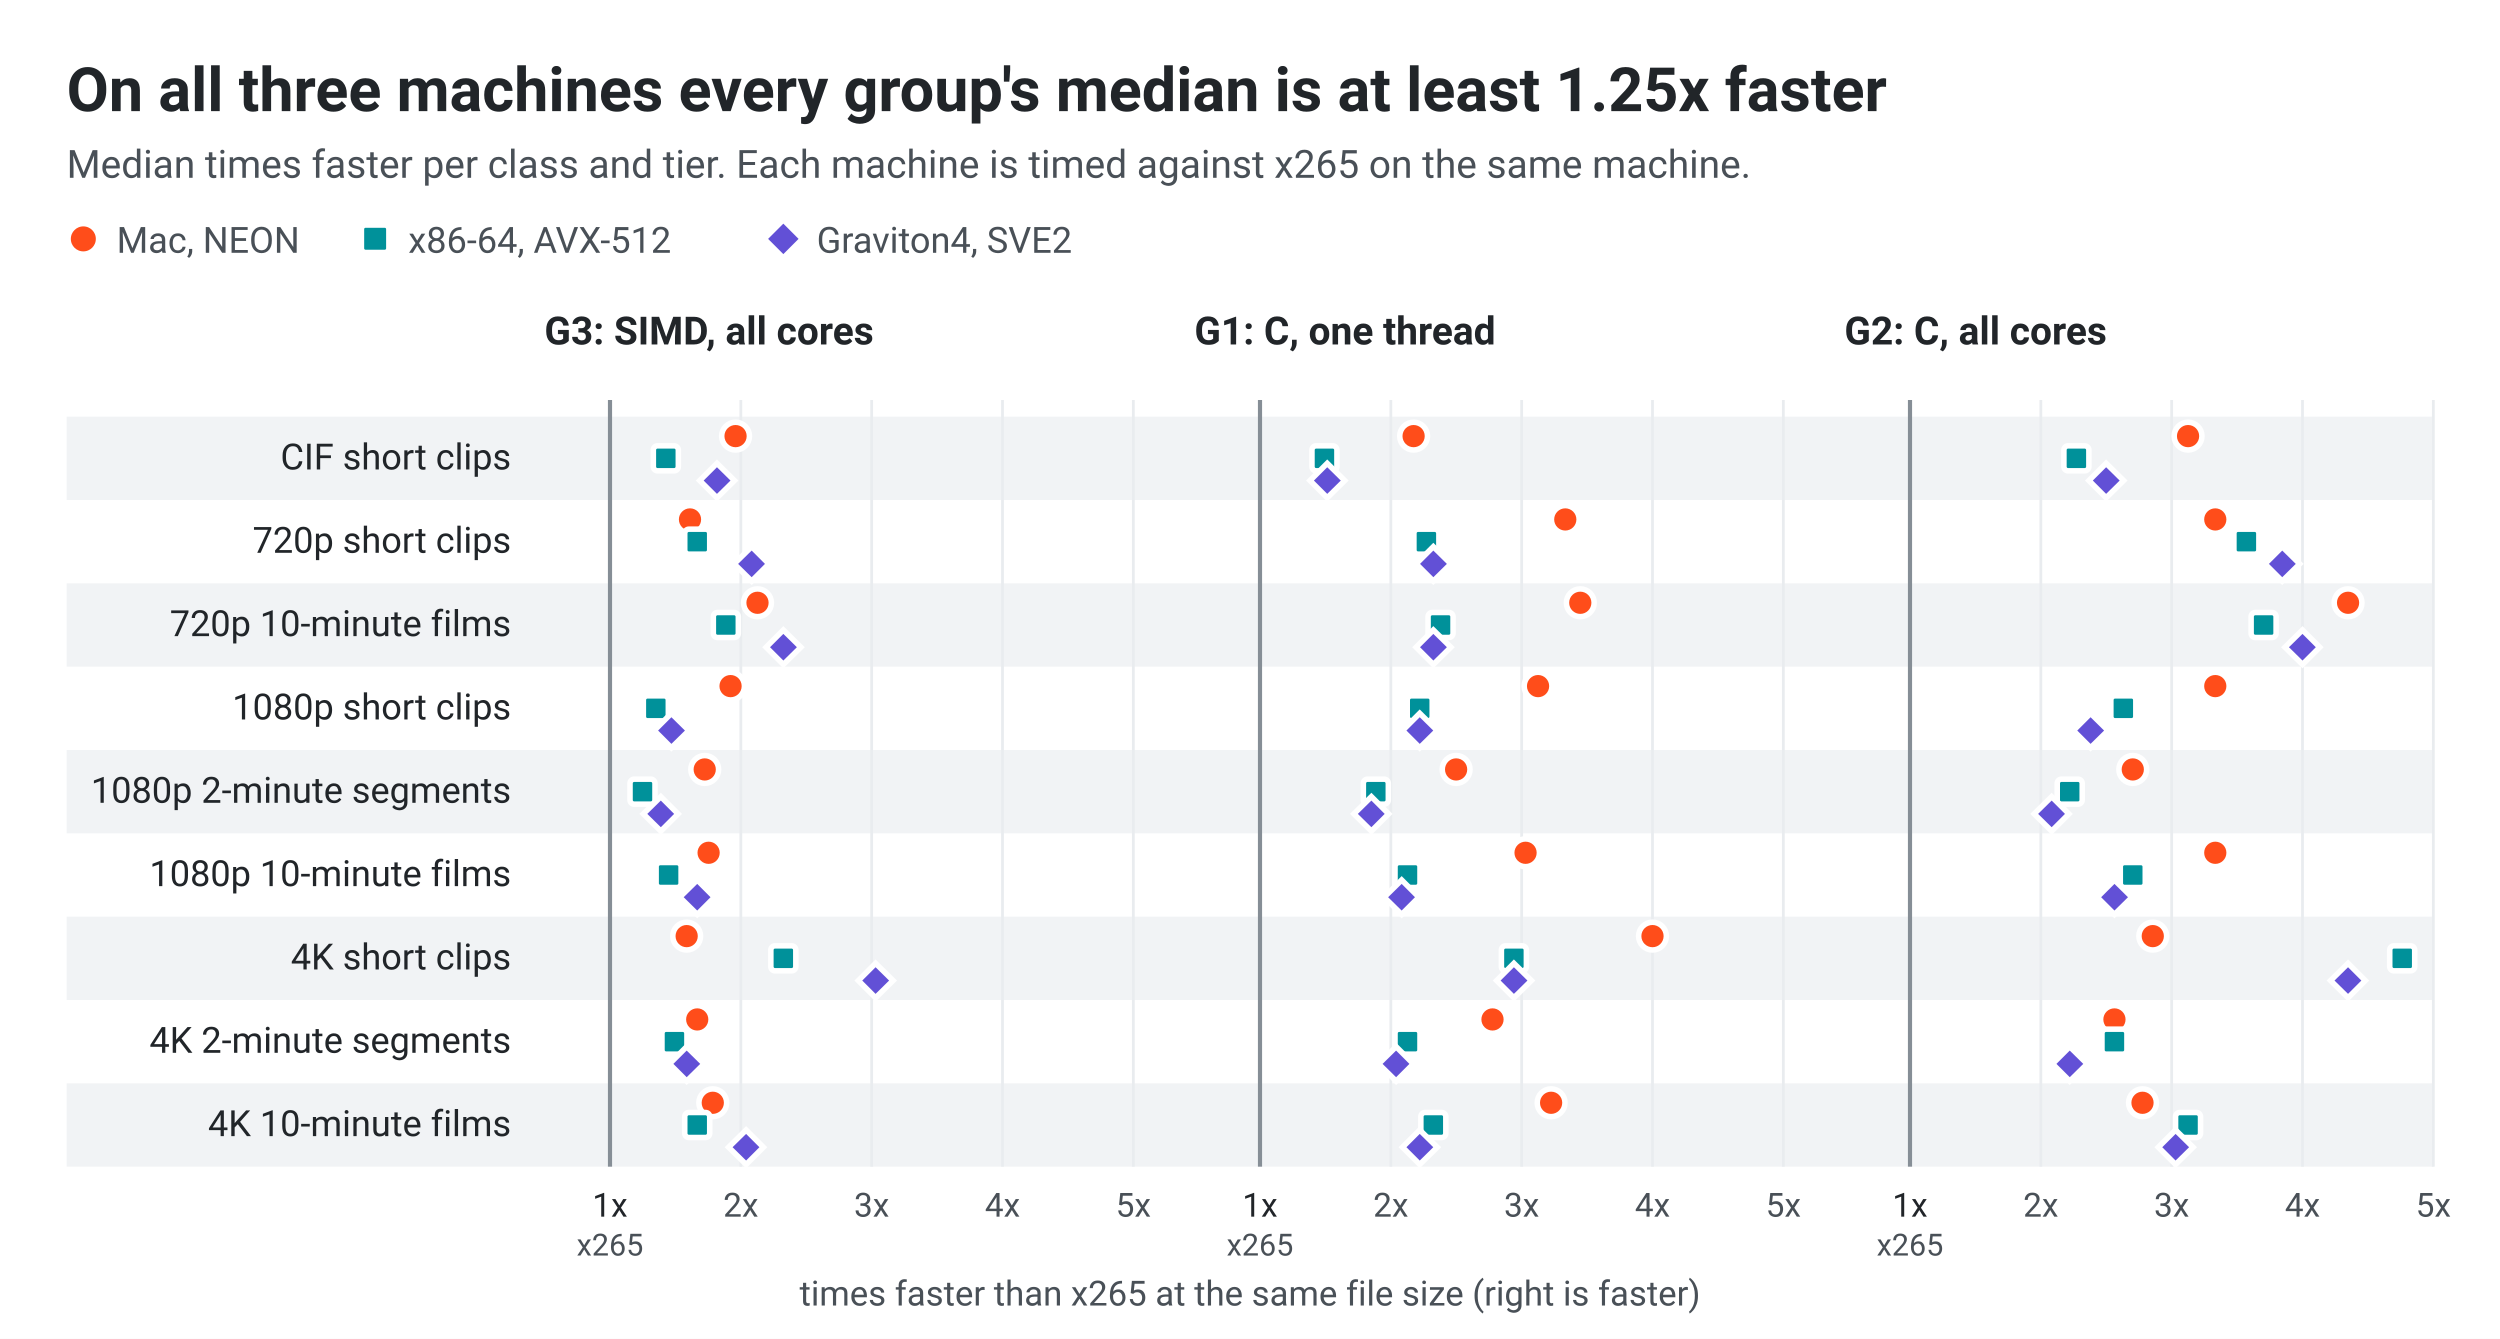
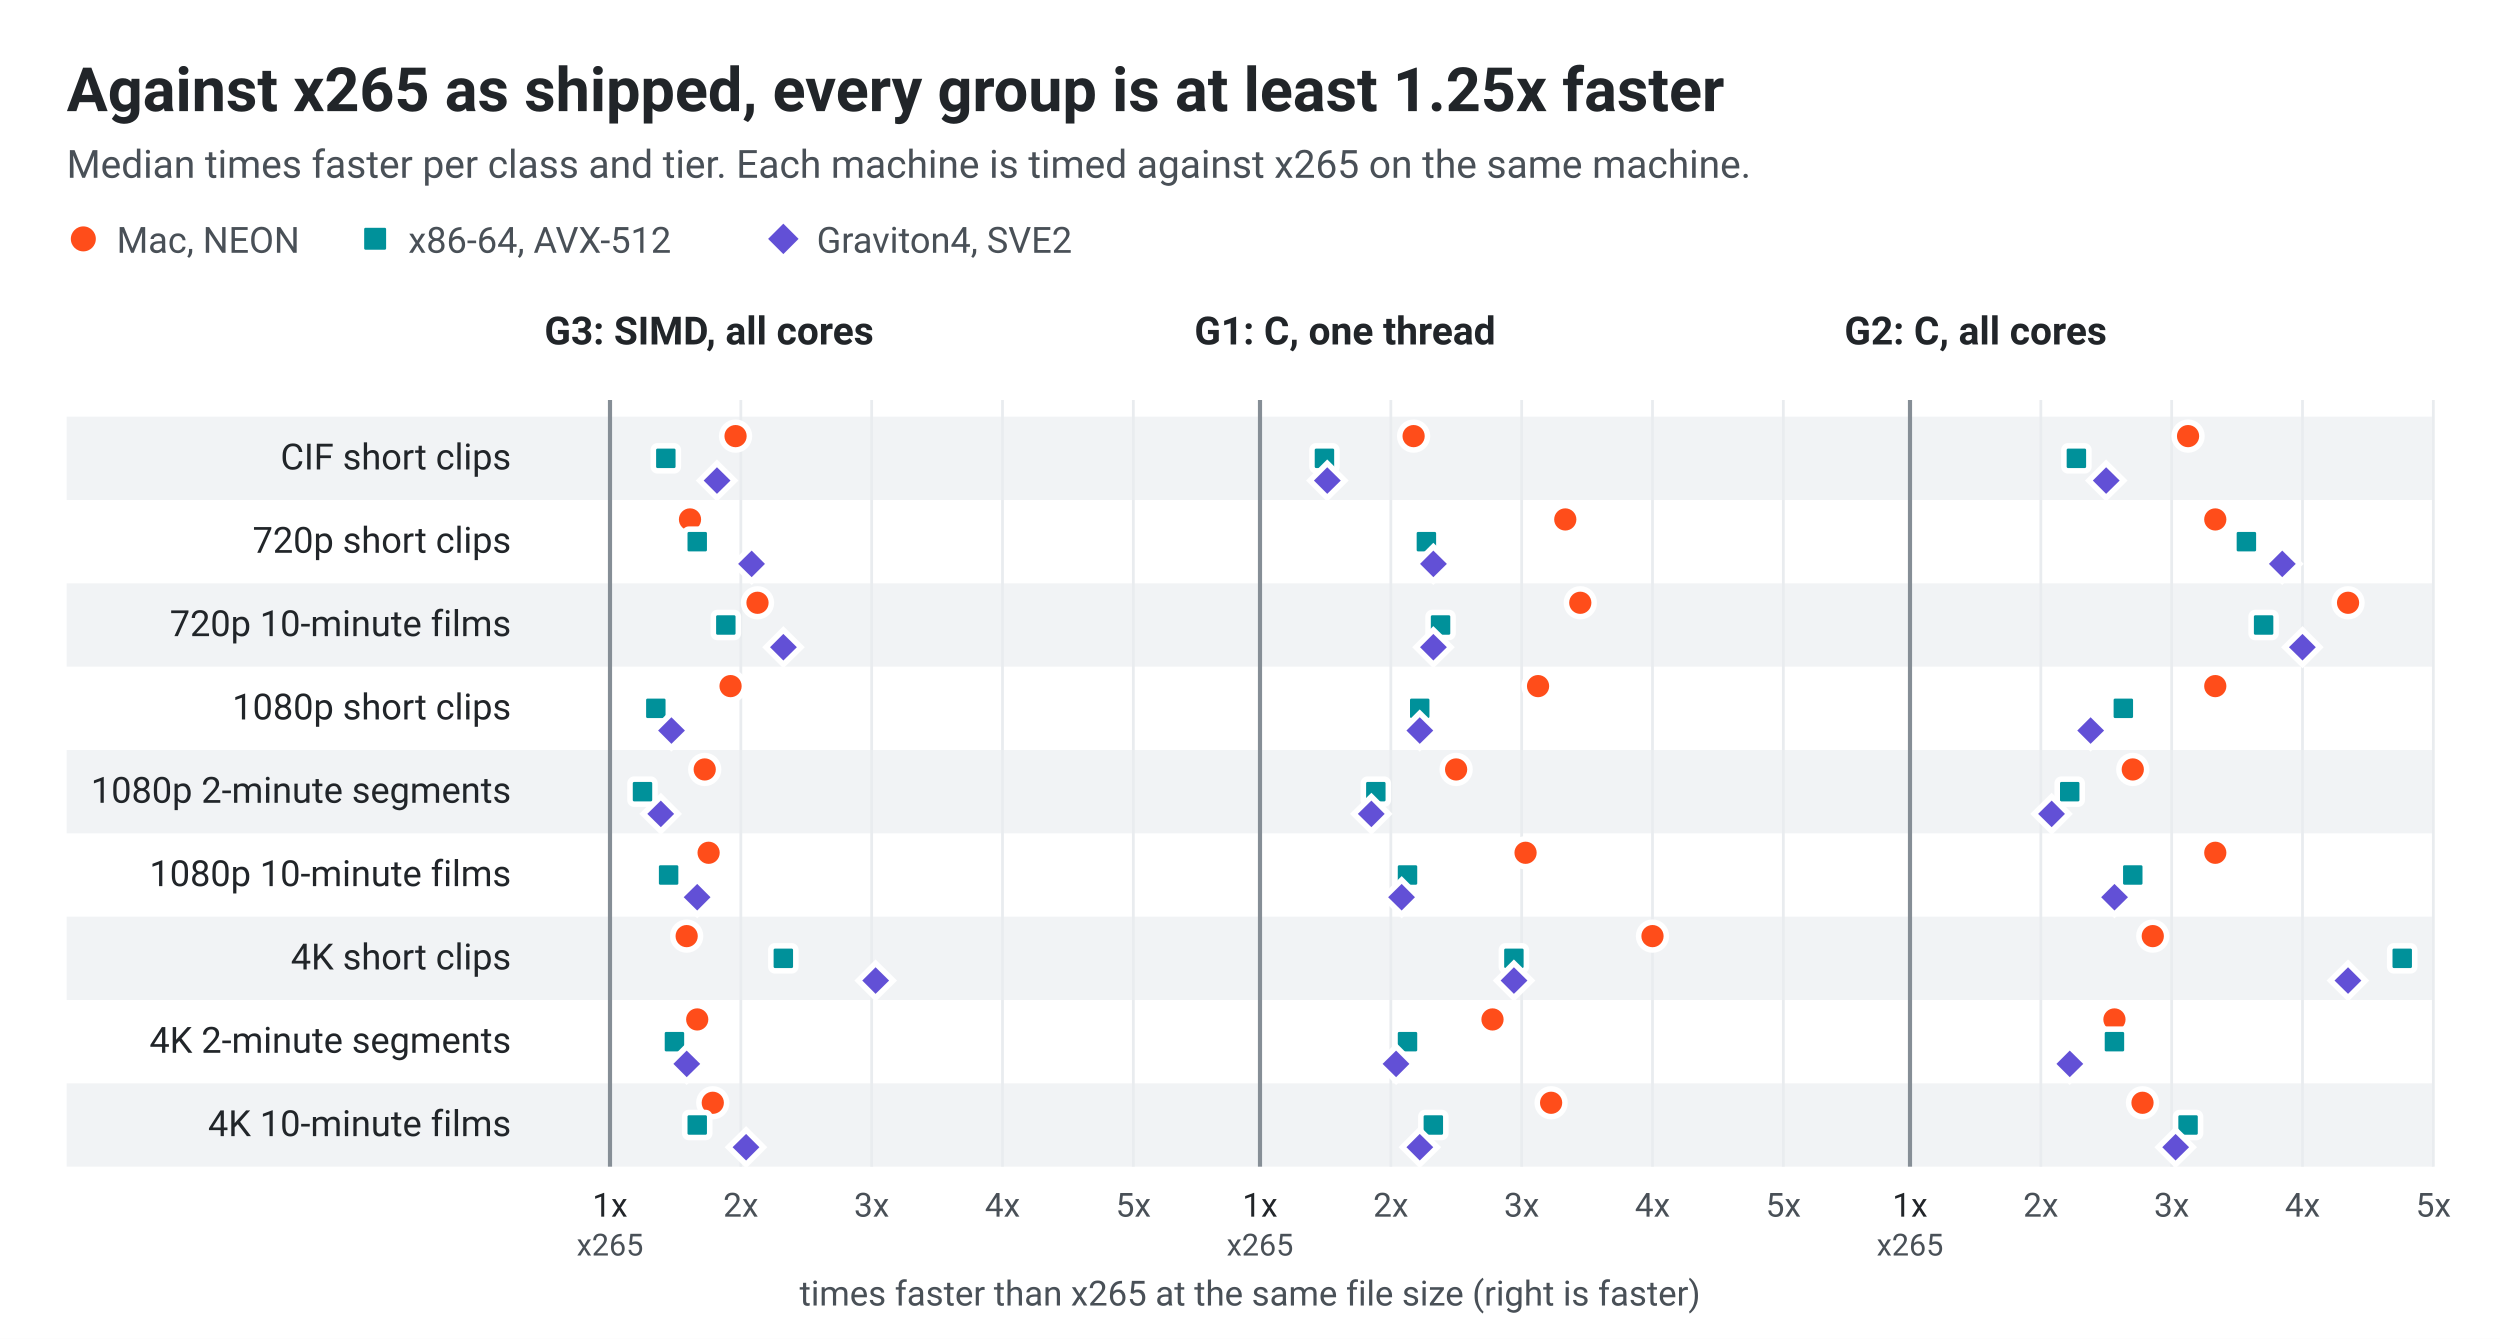
<svg xmlns="http://www.w3.org/2000/svg" width="900" height="482" viewBox="0 0 900 482" role="img">
  <style>
.bg{fill:#ffffff}.t1{fill:#212529}.t2{fill:#495057}.grid{stroke:#e9ecef}
.base{stroke:#868e96}.ring{stroke:#ffffff}.med{stroke:#212529}.band{fill:#f1f3f5}
.s1{fill:#ff4d1a}.s2{fill:#00919a}.s3{fill:#6250d6}.sx{fill:#868e96}
.l1{stroke:#ff4d1a}.l2{stroke:#00919a}.l3{stroke:#6250d6}.lx{stroke:#868e96}.span{stroke:#dee2e6}
.note{fill:#b8330a}.wash{fill:#ffe8dc}
text{font-family:system-ui,-apple-system,"Segoe UI",Roboto,Helvetica,Arial,sans-serif}
@media (prefers-color-scheme:dark){
.bg{fill:#1b1c1e}.t1{fill:#e9ecee}.t2{fill:#b6bcc1}.grid{stroke:#2e3135}
.base{stroke:#8f959a}.ring{stroke:#1b1c1e}.med{stroke:#e9ecee}.band{fill:#23262a}
.s1{fill:#ff4d1a}.s2{fill:#12a3ad}.s3{fill:#9085e9}.sx{fill:#8f959a}
.l1{stroke:#ff4d1a}.l2{stroke:#12a3ad}.l3{stroke:#9085e9}.lx{stroke:#8f959a}.span{stroke:#3a3e43}
.note{fill:#ff8a5c}.wash{fill:#45200f}}
</style>
  <rect width="100%" height="100%" class="bg" />
-   <text x="24.0" y="40.0" font-size="22" class="t1" text-anchor="start" font-weight="600">On all three machines every group's median is at least 1.25x faster</text>
+   <text x="24.0" y="40.0" font-size="22" class="t1" text-anchor="start" font-weight="600">Against x265 as shipped, every group is at least 1.25x faster</text>
  <text x="24.0" y="64.0" font-size="14" class="t2" text-anchor="start">Median times faster per class and tier. Each machine is timed against x265 on the same machine.</text>
  <circle cx="30.0" cy="86.0" r="5.5" class="s1 ring" stroke-width="2" />
  <text x="42.0" y="91.0" font-size="13" class="t2" text-anchor="start">Mac, NEON</text>
  <rect x="130.1" y="81.0" width="9.9" height="9.9" rx="1.5" class="s2 ring" stroke-width="2" />
  <text x="147.0" y="91.0" font-size="13" class="t2" text-anchor="start">x86-64, AVX-512</text>
  <polygon points="282.0,79.1 288.9,86.0 282.0,92.9 275.1,86.0" class="s3 ring" stroke-width="2" />
  <text x="294.0" y="91.0" font-size="13" class="t2" text-anchor="start">Graviton4, SVE2</text>
  <rect x="24" y="150.0" width="852" height="30" class="band" />
  <text x="184.0" y="169.0" font-size="13" class="t1" text-anchor="end">CIF short clips</text>
  <text x="184.0" y="199.0" font-size="13" class="t1" text-anchor="end">720p short clips</text>
  <rect x="24" y="210.0" width="852" height="30" class="band" />
  <text x="184.0" y="229.0" font-size="13" class="t1" text-anchor="end">720p 10-minute films</text>
  <text x="184.0" y="259.0" font-size="13" class="t1" text-anchor="end">1080p short clips</text>
  <rect x="24" y="270.0" width="852" height="30" class="band" />
  <text x="184.0" y="289.0" font-size="13" class="t1" text-anchor="end">1080p 2-minute segments</text>
  <text x="184.0" y="319.0" font-size="13" class="t1" text-anchor="end">1080p 10-minute films</text>
  <rect x="24" y="330.0" width="852" height="30" class="band" />
  <text x="184.0" y="349.0" font-size="13" class="t1" text-anchor="end">4K short clips</text>
  <text x="184.0" y="379.0" font-size="13" class="t1" text-anchor="end">4K 2-minute segments</text>
  <rect x="24" y="390.0" width="852" height="30" class="band" />
  <text x="184.0" y="409.0" font-size="13" class="t1" text-anchor="end">4K 10-minute films</text>
  <text x="196.0" y="124.0" font-size="14" class="t1" text-anchor="start" font-weight="600">G3: SIMD, all cores</text>
  <line x1="266.7" y1="144.0" x2="266.7" y2="420.0" class="grid" stroke-width="1" />
  <text x="266.7" y="438.0" font-size="12" class="t2" text-anchor="middle">2x</text>
  <line x1="313.8" y1="144.0" x2="313.8" y2="420.0" class="grid" stroke-width="1" />
  <text x="313.8" y="438.0" font-size="12" class="t2" text-anchor="middle">3x</text>
  <line x1="360.9" y1="144.0" x2="360.9" y2="420.0" class="grid" stroke-width="1" />
  <text x="360.9" y="438.0" font-size="12" class="t2" text-anchor="middle">4x</text>
  <line x1="408.0" y1="144.0" x2="408.0" y2="420.0" class="grid" stroke-width="1" />
  <text x="408.0" y="438.0" font-size="12" class="t2" text-anchor="middle">5x</text>
  <line x1="219.6" y1="144.0" x2="219.6" y2="420.0" class="base" stroke-width="1.5" />
  <text x="219.6" y="438.0" font-size="12" class="t1" text-anchor="middle">1x</text>
  <text x="219.6" y="452.0" font-size="11" class="t2" text-anchor="middle">x265</text>
  <circle cx="264.8" cy="157.0" r="5" class="s1 ring" stroke-width="2" />
  <rect x="235.2" y="160.5" width="9.0" height="9.0" rx="1.5" class="s2 ring" stroke-width="2" />
  <polygon points="258.1,166.8 264.4,173.0 258.1,179.2 251.9,173.0" class="s3 ring" stroke-width="2" />
  <circle cx="248.4" cy="187.0" r="5" class="s1 ring" stroke-width="2" />
  <rect x="246.5" y="190.5" width="9.0" height="9.0" rx="1.5" class="s2 ring" stroke-width="2" />
  <polygon points="270.6,196.8 276.8,203.0 270.6,209.2 264.3,203.0" class="s3 ring" stroke-width="2" />
  <circle cx="272.7" cy="217.0" r="5" class="s1 ring" stroke-width="2" />
  <rect x="256.8" y="220.5" width="9.0" height="9.0" rx="1.5" class="s2 ring" stroke-width="2" />
  <polygon points="282.0,226.8 288.3,233.0 282.0,239.2 275.8,233.0" class="s3 ring" stroke-width="2" />
  <circle cx="263.0" cy="247.0" r="5" class="s1 ring" stroke-width="2" />
  <rect x="231.6" y="250.5" width="9.0" height="9.0" rx="1.5" class="s2 ring" stroke-width="2" />
  <polygon points="241.7,256.8 248.0,263.0 241.7,269.2 235.5,263.0" class="s3 ring" stroke-width="2" />
  <circle cx="253.7" cy="277.0" r="5" class="s1 ring" stroke-width="2" />
  <rect x="226.8" y="280.5" width="9.0" height="9.0" rx="1.5" class="s2 ring" stroke-width="2" />
  <polygon points="237.9,286.8 244.1,293.0 237.9,299.2 231.6,293.0" class="s3 ring" stroke-width="2" />
  <circle cx="255.1" cy="307.0" r="5" class="s1 ring" stroke-width="2" />
  <rect x="236.2" y="310.5" width="9.0" height="9.0" rx="1.5" class="s2 ring" stroke-width="2" />
  <polygon points="251.0,316.8 257.2,323.0 251.0,329.2 244.7,323.0" class="s3 ring" stroke-width="2" />
  <circle cx="247.2" cy="337.0" r="5" class="s1 ring" stroke-width="2" />
  <rect x="277.5" y="340.5" width="9.0" height="9.0" rx="1.5" class="s2 ring" stroke-width="2" />
  <polygon points="315.2,346.8 321.5,353.0 315.2,359.2 309.0,353.0" class="s3 ring" stroke-width="2" />
  <circle cx="251.0" cy="367.0" r="5" class="s1 ring" stroke-width="2" />
  <rect x="238.3" y="370.5" width="9.0" height="9.0" rx="1.5" class="s2 ring" stroke-width="2" />
  <polygon points="247.2,376.8 253.5,383.0 247.2,389.2 241.0,383.0" class="s3 ring" stroke-width="2" />
  <circle cx="256.6" cy="397.0" r="5" class="s1 ring" stroke-width="2" />
  <rect x="246.5" y="400.5" width="9.0" height="9.0" rx="1.5" class="s2 ring" stroke-width="2" />
  <polygon points="268.6,406.8 274.8,413.0 268.6,419.2 262.3,413.0" class="s3 ring" stroke-width="2" />
  <text x="430.0" y="124.0" font-size="14" class="t1" text-anchor="start" font-weight="600">G1: C, one thread</text>
  <line x1="500.7" y1="144.0" x2="500.7" y2="420.0" class="grid" stroke-width="1" />
  <text x="500.7" y="438.0" font-size="12" class="t2" text-anchor="middle">2x</text>
  <line x1="547.8" y1="144.0" x2="547.8" y2="420.0" class="grid" stroke-width="1" />
  <text x="547.8" y="438.0" font-size="12" class="t2" text-anchor="middle">3x</text>
  <line x1="594.9" y1="144.0" x2="594.9" y2="420.0" class="grid" stroke-width="1" />
  <text x="594.9" y="438.0" font-size="12" class="t2" text-anchor="middle">4x</text>
  <line x1="642.0" y1="144.0" x2="642.0" y2="420.0" class="grid" stroke-width="1" />
  <text x="642.0" y="438.0" font-size="12" class="t2" text-anchor="middle">5x</text>
  <line x1="453.6" y1="144.0" x2="453.6" y2="420.0" class="base" stroke-width="1.5" />
  <text x="453.6" y="438.0" font-size="12" class="t1" text-anchor="middle">1x</text>
  <text x="453.6" y="452.0" font-size="11" class="t2" text-anchor="middle">x265</text>
  <circle cx="508.9" cy="157.0" r="5" class="s1 ring" stroke-width="2" />
  <rect x="472.3" y="160.5" width="9.0" height="9.0" rx="1.5" class="s2 ring" stroke-width="2" />
  <polygon points="477.8,166.8 484.1,173.0 477.8,179.2 471.6,173.0" class="s3 ring" stroke-width="2" />
  <circle cx="563.5" cy="187.0" r="5" class="s1 ring" stroke-width="2" />
  <rect x="509.0" y="190.5" width="9.0" height="9.0" rx="1.5" class="s2 ring" stroke-width="2" />
  <polygon points="516.0,196.8 522.3,203.0 516.0,209.2 509.8,203.0" class="s3 ring" stroke-width="2" />
  <circle cx="568.9" cy="217.0" r="5" class="s1 ring" stroke-width="2" />
  <rect x="514.1" y="220.5" width="9.0" height="9.0" rx="1.5" class="s2 ring" stroke-width="2" />
  <polygon points="516.0,226.8 522.3,233.0 516.0,239.2 509.8,233.0" class="s3 ring" stroke-width="2" />
  <circle cx="553.7" cy="247.0" r="5" class="s1 ring" stroke-width="2" />
  <rect x="506.6" y="250.5" width="9.0" height="9.0" rx="1.5" class="s2 ring" stroke-width="2" />
  <polygon points="511.1,256.8 517.4,263.0 511.1,269.2 504.9,263.0" class="s3 ring" stroke-width="2" />
  <circle cx="524.2" cy="277.0" r="5" class="s1 ring" stroke-width="2" />
  <rect x="490.8" y="280.5" width="9.0" height="9.0" rx="1.5" class="s2 ring" stroke-width="2" />
  <polygon points="493.7,286.8 499.9,293.0 493.7,299.2 487.4,293.0" class="s3 ring" stroke-width="2" />
  <circle cx="549.2" cy="307.0" r="5" class="s1 ring" stroke-width="2" />
  <rect x="502.2" y="310.5" width="9.0" height="9.0" rx="1.5" class="s2 ring" stroke-width="2" />
  <polygon points="504.6,316.8 510.8,323.0 504.6,329.2 498.3,323.0" class="s3 ring" stroke-width="2" />
  <circle cx="594.9" cy="337.0" r="5" class="s1 ring" stroke-width="2" />
  <rect x="540.5" y="340.5" width="9.0" height="9.0" rx="1.5" class="s2 ring" stroke-width="2" />
  <polygon points="545.0,346.8 551.3,353.0 545.0,359.2 538.8,353.0" class="s3 ring" stroke-width="2" />
  <circle cx="537.3" cy="367.0" r="5" class="s1 ring" stroke-width="2" />
  <rect x="502.2" y="370.5" width="9.0" height="9.0" rx="1.5" class="s2 ring" stroke-width="2" />
  <polygon points="502.6,376.8 508.8,383.0 502.6,389.2 496.3,383.0" class="s3 ring" stroke-width="2" />
  <circle cx="558.4" cy="397.0" r="5" class="s1 ring" stroke-width="2" />
  <rect x="511.5" y="400.5" width="9.0" height="9.0" rx="1.5" class="s2 ring" stroke-width="2" />
  <polygon points="511.1,406.8 517.4,413.0 511.1,419.2 504.9,413.0" class="s3 ring" stroke-width="2" />
  <text x="664.0" y="124.0" font-size="14" class="t1" text-anchor="start" font-weight="600">G2: C, all cores</text>
  <line x1="734.7" y1="144.0" x2="734.7" y2="420.0" class="grid" stroke-width="1" />
  <text x="734.7" y="438.0" font-size="12" class="t2" text-anchor="middle">2x</text>
  <line x1="781.8" y1="144.0" x2="781.8" y2="420.0" class="grid" stroke-width="1" />
  <text x="781.8" y="438.0" font-size="12" class="t2" text-anchor="middle">3x</text>
  <line x1="828.9" y1="144.0" x2="828.9" y2="420.0" class="grid" stroke-width="1" />
  <text x="828.9" y="438.0" font-size="12" class="t2" text-anchor="middle">4x</text>
  <line x1="876.0" y1="144.0" x2="876.0" y2="420.0" class="grid" stroke-width="1" />
  <text x="876.0" y="438.0" font-size="12" class="t2" text-anchor="middle">5x</text>
  <line x1="687.6" y1="144.0" x2="687.6" y2="420.0" class="base" stroke-width="1.5" />
  <text x="687.6" y="438.0" font-size="12" class="t1" text-anchor="middle">1x</text>
  <text x="687.6" y="452.0" font-size="11" class="t2" text-anchor="middle">x265</text>
  <circle cx="787.7" cy="157.0" r="5" class="s1 ring" stroke-width="2" />
  <rect x="743.0" y="160.5" width="9.0" height="9.0" rx="1.5" class="s2 ring" stroke-width="2" />
  <polygon points="758.2,166.8 764.5,173.0 758.2,179.2 752.0,173.0" class="s3 ring" stroke-width="2" />
  <circle cx="797.5" cy="187.0" r="5" class="s1 ring" stroke-width="2" />
  <rect x="804.2" y="190.5" width="9.0" height="9.0" rx="1.5" class="s2 ring" stroke-width="2" />
  <polygon points="821.6,196.8 827.9,203.0 821.6,209.2 815.4,203.0" class="s3 ring" stroke-width="2" />
  <circle cx="845.3" cy="217.0" r="5" class="s1 ring" stroke-width="2" />
  <rect x="810.4" y="220.5" width="9.0" height="9.0" rx="1.5" class="s2 ring" stroke-width="2" />
  <polygon points="828.9,226.8 835.1,233.0 828.9,239.2 822.6,233.0" class="s3 ring" stroke-width="2" />
  <circle cx="797.5" cy="247.0" r="5" class="s1 ring" stroke-width="2" />
  <rect x="759.9" y="250.5" width="9.0" height="9.0" rx="1.5" class="s2 ring" stroke-width="2" />
  <polygon points="752.6,256.8 758.9,263.0 752.6,269.2 746.4,263.0" class="s3 ring" stroke-width="2" />
  <circle cx="767.8" cy="277.0" r="5" class="s1 ring" stroke-width="2" />
  <rect x="740.6" y="280.5" width="9.0" height="9.0" rx="1.5" class="s2 ring" stroke-width="2" />
  <polygon points="738.6,286.8 744.8,293.0 738.6,299.2 732.3,293.0" class="s3 ring" stroke-width="2" />
  <circle cx="797.5" cy="307.0" r="5" class="s1 ring" stroke-width="2" />
  <rect x="763.3" y="310.5" width="9.0" height="9.0" rx="1.5" class="s2 ring" stroke-width="2" />
  <polygon points="761.2,316.8 767.5,323.0 761.2,329.2 755.0,323.0" class="s3 ring" stroke-width="2" />
  <circle cx="775.0" cy="337.0" r="5" class="s1 ring" stroke-width="2" />
  <rect x="860.3" y="340.5" width="9.0" height="9.0" rx="1.5" class="s2 ring" stroke-width="2" />
  <polygon points="845.3,346.8 851.5,353.0 845.3,359.2 839.0,353.0" class="s3 ring" stroke-width="2" />
  <circle cx="761.2" cy="367.0" r="5" class="s1 ring" stroke-width="2" />
  <rect x="756.7" y="370.5" width="9.0" height="9.0" rx="1.5" class="s2 ring" stroke-width="2" />
  <polygon points="745.1,376.8 751.4,383.0 745.1,389.2 738.9,383.0" class="s3 ring" stroke-width="2" />
  <circle cx="771.3" cy="397.0" r="5" class="s1 ring" stroke-width="2" />
  <rect x="783.2" y="400.5" width="9.0" height="9.0" rx="1.5" class="s2 ring" stroke-width="2" />
  <polygon points="783.2,406.8 789.5,413.0 783.2,419.2 777.0,413.0" class="s3 ring" stroke-width="2" />
  <text x="450.0" y="470.0" font-size="12.5" class="t2" text-anchor="middle">times faster than x265 at the same file size (right is faster)</text>
</svg>
